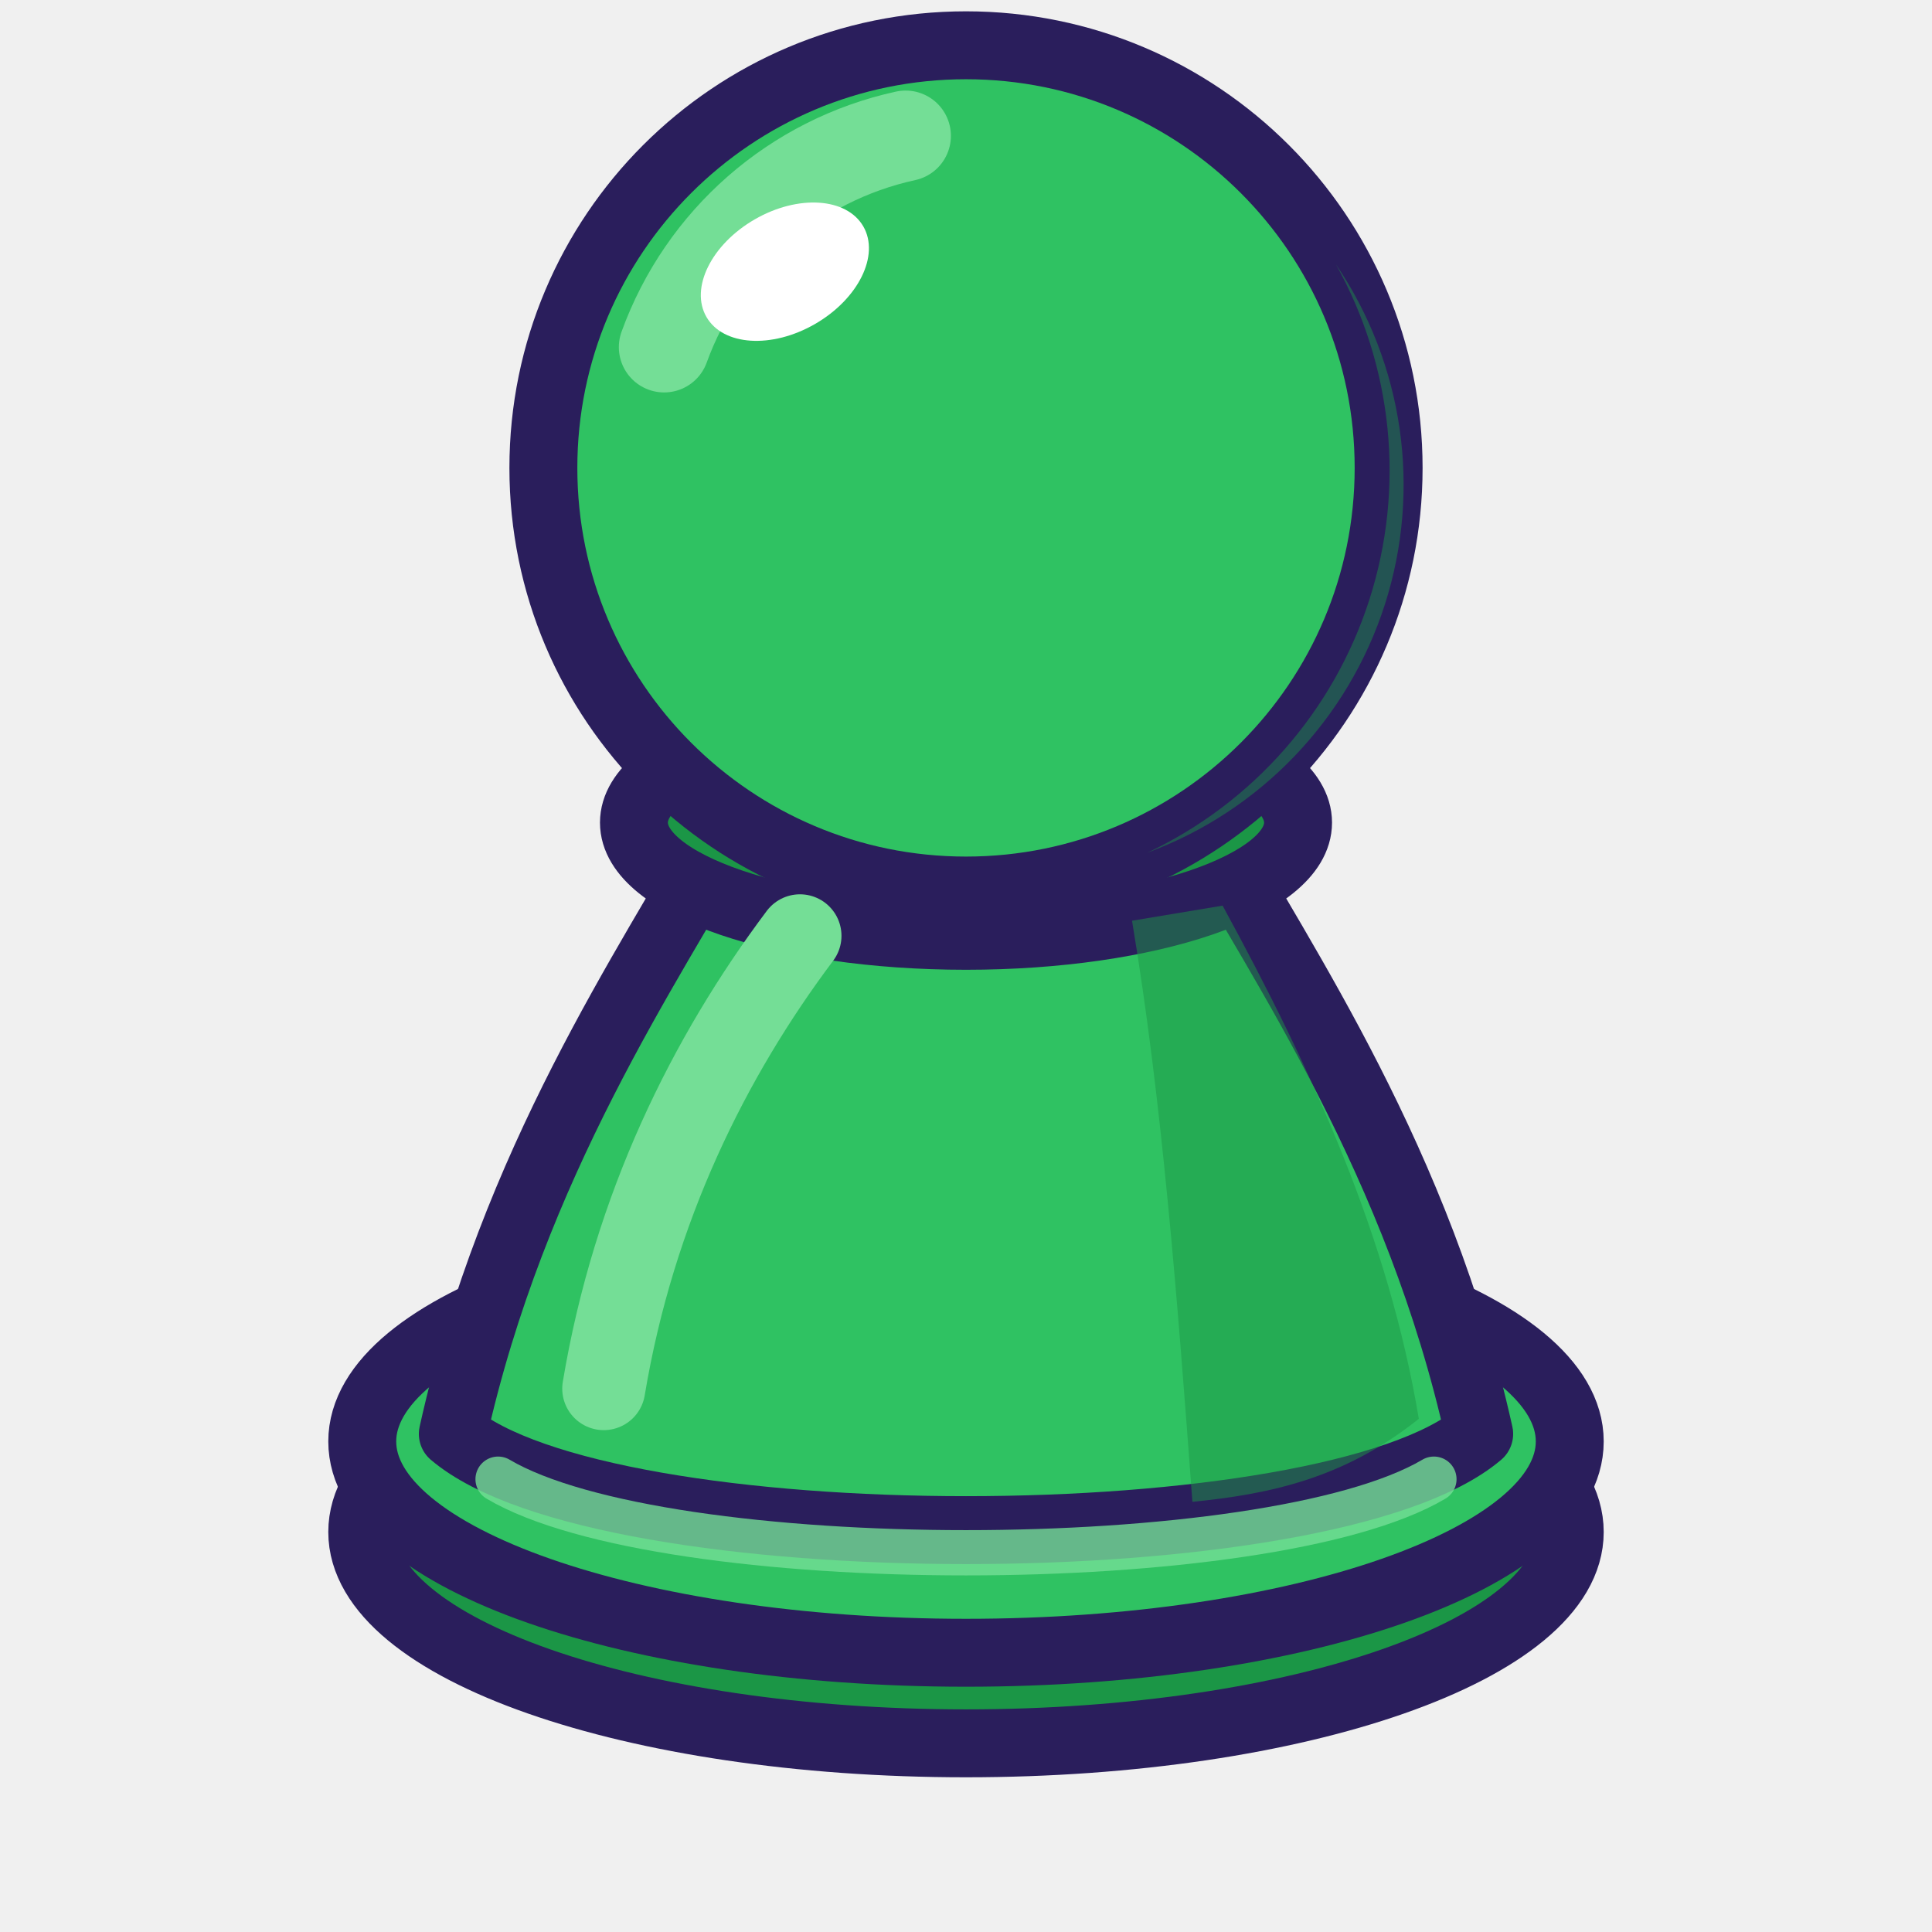
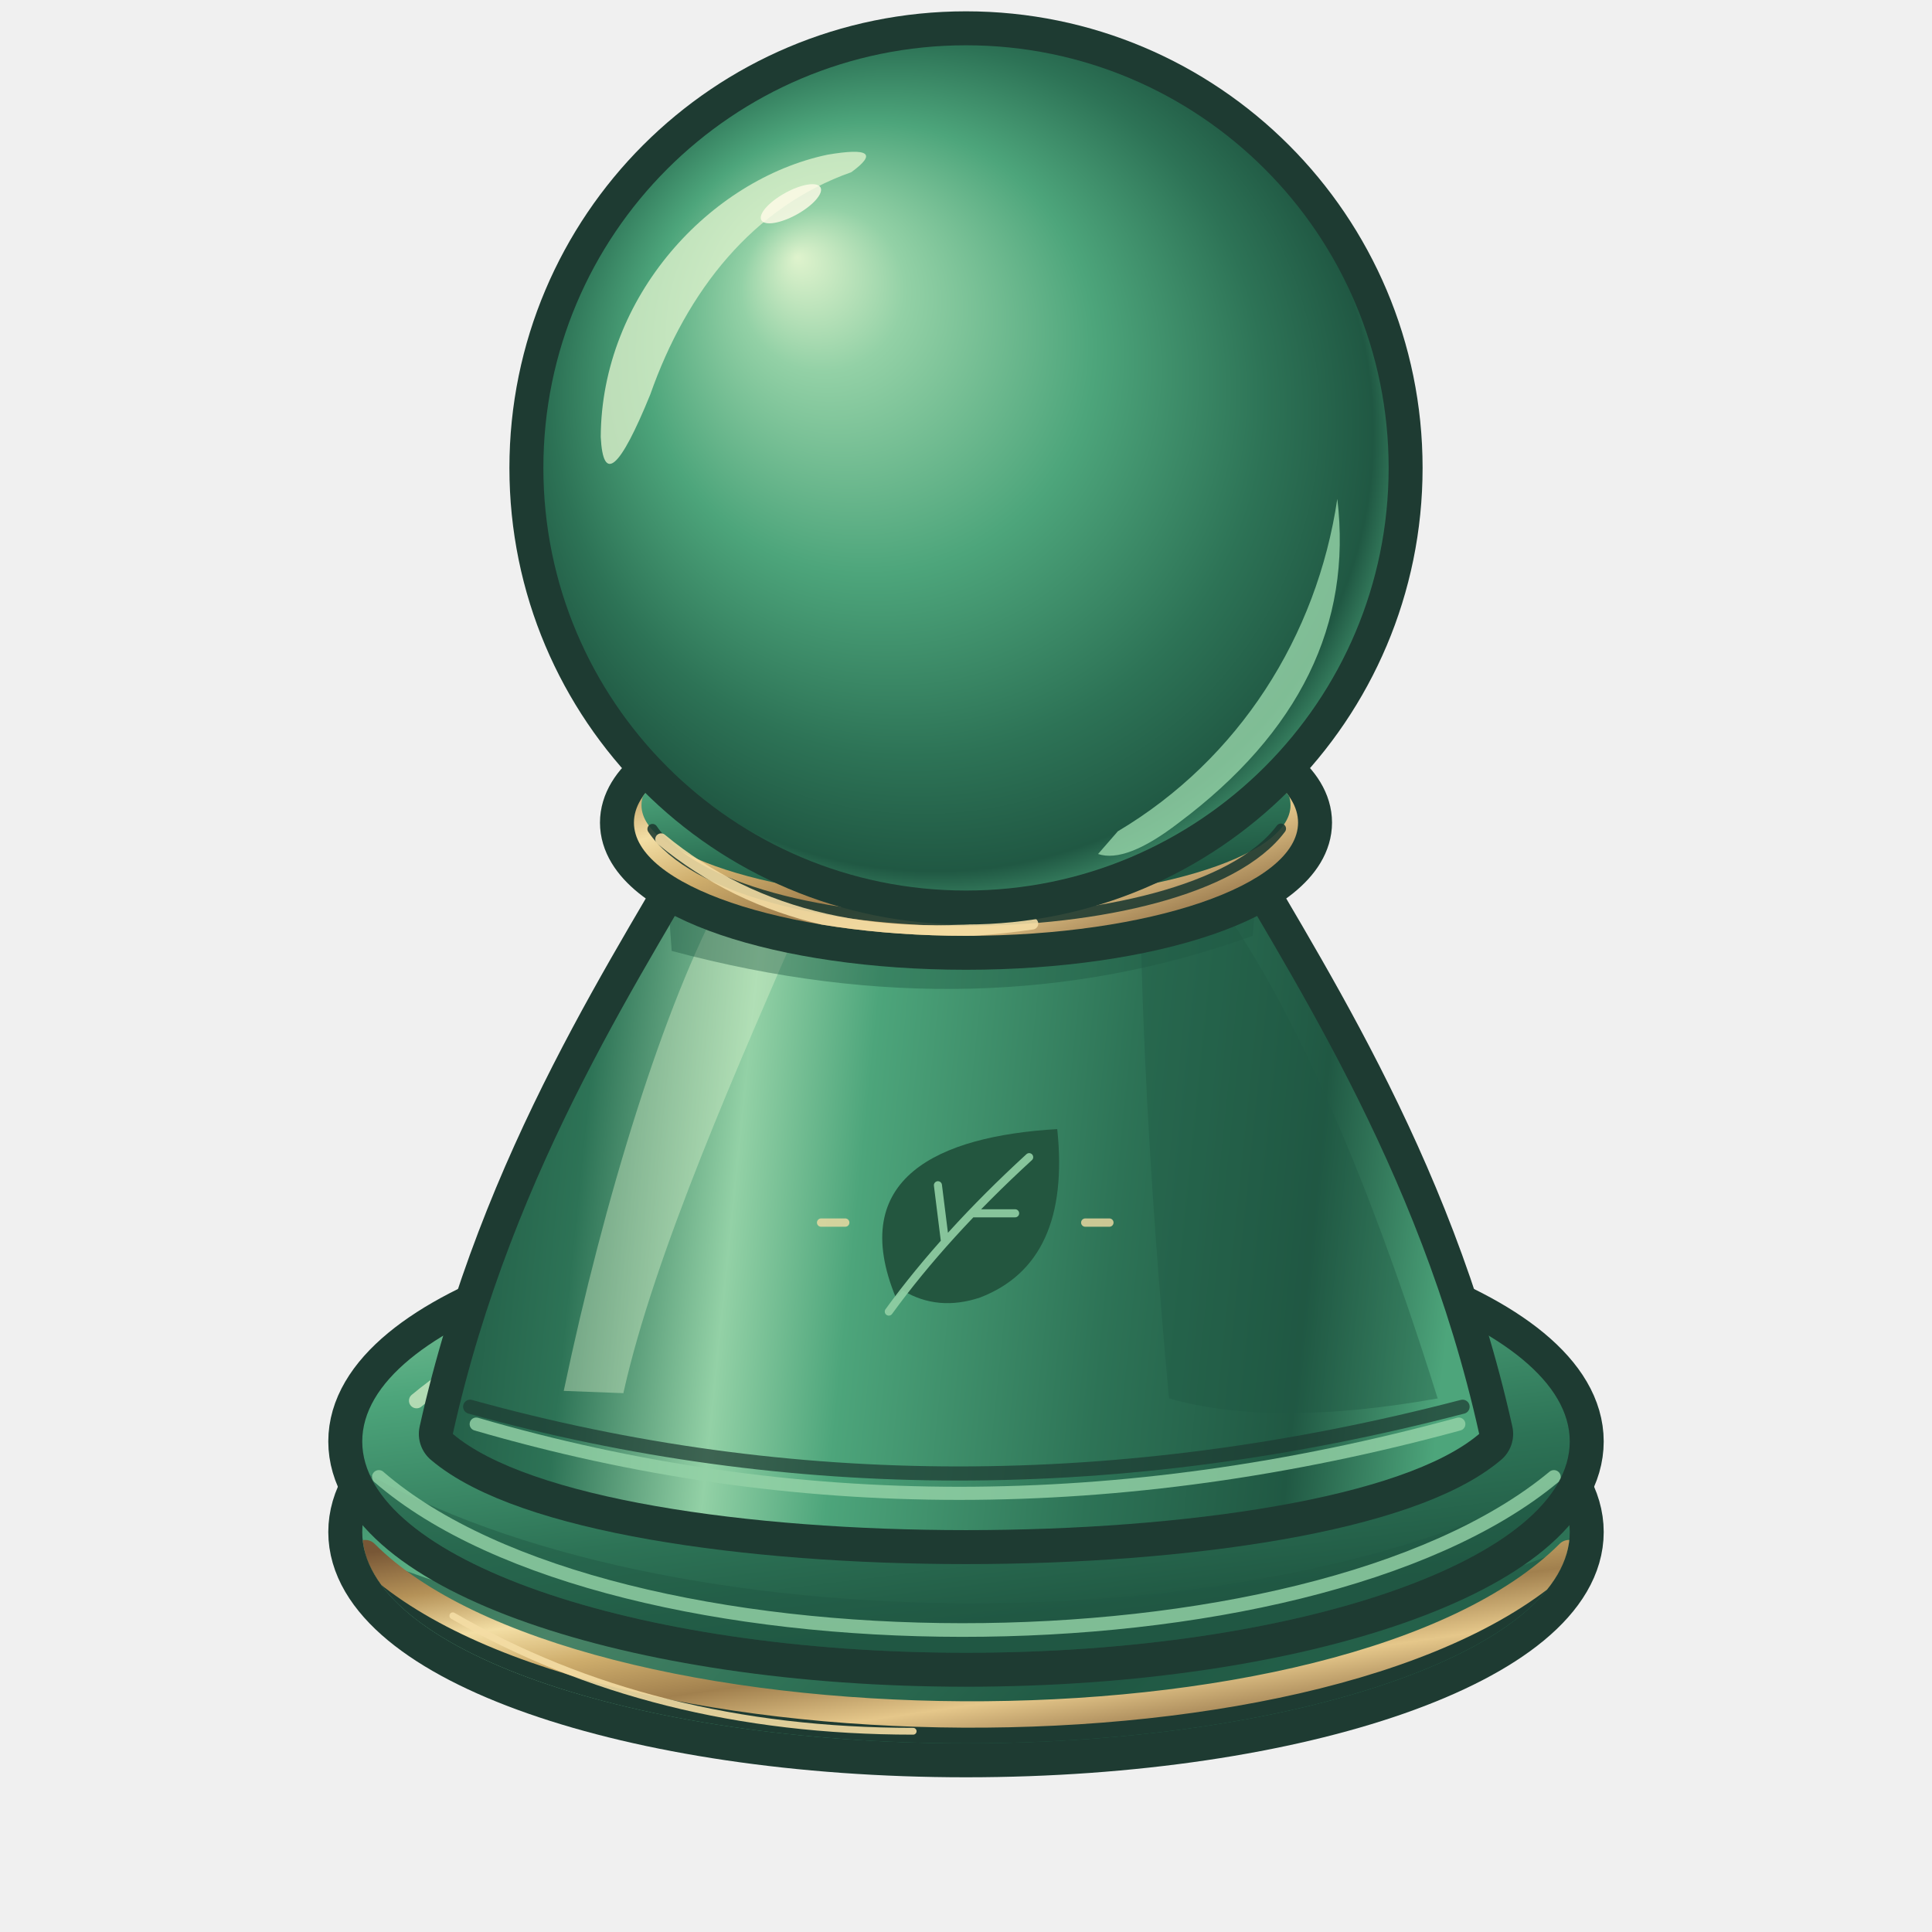
<svg xmlns="http://www.w3.org/2000/svg" viewBox="0 0 256 256" width="256" height="256">
-   <g stroke="#2A1E5C" stroke-width="9" stroke-linejoin="round" stroke-linecap="round">
-     <ellipse cx="128" cy="203" rx="80" ry="28" fill="#1B9646" />
-     <ellipse cx="128" cy="191" rx="80" ry="28" fill="#2FC262" />
-     <path d="M60 190C68 154 86 128 96 110H160C170 128 188 154 196 190C176 207 80 207 60 190Z" fill="#2FC262" />
-     <ellipse cx="128" cy="109" rx="44" ry="15" fill="#1B9646" />
-     <circle cx="128" cy="62" r="56" fill="#2FC262" />
+   <defs>
+     <linearGradient id="pawn-green-barrel" x1="0%" y1="15%" x2="100%" y2="22%">
+       <stop offset="0" stop-color="#205843" />
+       <stop offset="0.15" stop-color="#2D7356" />
+       <stop offset="0.3" stop-color="#93D1A6" />
+       <stop offset="0.42" stop-color="#4DA57B" />
+       <stop offset="0.67" stop-color="#2D7356" />
+       <stop offset="0.86" stop-color="#205843" />
+       <stop offset="1" stop-color="#4DA57B" />
+     </linearGradient>
+     <radialGradient id="pawn-green-dome" cx=".48" cy=".48" r=".57" fx=".30" fy=".25">
+       <stop offset="0" stop-color="#DFF3CD" />
+       <stop offset="0.17" stop-color="#93D1A6" />
+       <stop offset="0.47" stop-color="#4DA57B" />
+       <stop offset="0.74" stop-color="#2D7356" />
+       <stop offset="0.91" stop-color="#205843" />
+       <stop offset="1" stop-color="#4DA57B" />
+     </radialGradient>
+     <linearGradient id="pawn-green-foot" x1="0%" y1="0%" x2="100%" y2="35%">
+       <stop offset="0" stop-color="#205843" />
+       <stop offset="0.18" stop-color="#4DA57B" />
+       <stop offset="0.37" stop-color="#93D1A6" />
+       <stop offset="0.56" stop-color="#4DA57B" />
+       <stop offset="0.81" stop-color="#205843" />
+       <stop offset="1" stop-color="#2D7356" />
+     </linearGradient>
+     <linearGradient id="pawn-green-step" x1="0%" y1="0%" x2="35%" y2="100%">
+       <stop offset="0" stop-color="#93D1A6" />
+       <stop offset="0.36" stop-color="#4DA57B" />
+       <stop offset="0.73" stop-color="#2D7356" />
+       <stop offset="1" stop-color="#205843" />
+     </linearGradient>
+     <linearGradient id="pawn-green-brass" x1="0%" y1="0%" x2="95%" y2="88%">
+       <stop offset="0" stop-color="#785736" />
+       <stop offset="0.16" stop-color="#B59258" />
+       <stop offset="0.31" stop-color="#F3DEA4" />
+       <stop offset="0.45" stop-color="#CEAD6C" />
+       <stop offset="0.61" stop-color="#A1804E" />
+       <stop offset="0.78" stop-color="#E5C78A" />
+       <stop offset="1" stop-color="#87673F" />
+     </linearGradient>
+     <clipPath id="pawn-green-inside-0">
+       <ellipse rx="80" ry="28" cx="128" cy="203" />
+     </clipPath>
+     <clipPath id="pawn-green-inside-1">
+       <ellipse rx="80" ry="28" cx="128" cy="191" />
+     </clipPath>
+     <clipPath id="pawn-green-inside-2">
+       <path d="M60 190C68 154 86 128 96 110H160C170 128 188 154 196 190C176 207 80 207 60 190Z" />
+     </clipPath>
+     <clipPath id="pawn-green-inside-3">
+       <ellipse rx="44" ry="15" cx="128" cy="109" />
+     </clipPath>
+     <clipPath id="pawn-green-inside-4">
+       <circle cx="128" cy="62" r="56" />
+     </clipPath>
+   </defs>
+   <g stroke-linecap="round" stroke-linejoin="round">
+     <ellipse rx="80" ry="28" cx="128" cy="203" fill="url(#pawn-green-foot)" stroke="#1E3B32" stroke-width="9" paint-order="stroke fill" />
+     <g clip-path="url(#pawn-green-inside-0)">
+       <path d="M43 204Q128 239 213 203V232H42Z" fill="#205843" fill-opacity="0.64" />
+       <path d="M47.4 207.3C78.1 236.6 178.5 236.7 208.6 207.3" fill="none" stroke="#1E3B32" stroke-width="3.8" stroke-opacity="1" />
+       <path d="M48.4 205.8C76.1 233.6 178.6 235 207.9 205.8" fill="none" stroke="url(#pawn-green-brass)" stroke-width="3.5" stroke-opacity="1" />
+       <path d="M60 214.1Q86.4 229.4 121 229.4" fill="none" stroke="#F4DDA4" stroke-width="0.9" stroke-opacity="0.9" />
+     </g>
+     <ellipse rx="80" ry="28" cx="128" cy="191" fill="url(#pawn-green-step)" stroke="#1E3B32" stroke-width="9" paint-order="stroke fill" />
+     <g clip-path="url(#pawn-green-inside-1)">
+       <path d="M47.5 194.6C88 218.4 170 218.4 209.7 194.6L214 224H41Z" fill="#205843" fill-opacity="0.45" />
+       <path d="M50.2 195.7C81.3 222.66 173.2 222.84 205.9 195.7" fill="none" stroke="#93D1A6" stroke-width="1.81" stroke-opacity="0.83" />
+       <path d="M55.2 185.6Q72.6 171.2 99.4 170.3" fill="none" stroke="#DFF3CD" stroke-width="2.02" stroke-opacity="0.69" />
+     </g>
+     <path d="M60 190C68 154 86 128 96 110H160C170 128 188 154 196 190C176 207 80 207 60 190Z" fill="url(#pawn-green-barrel)" stroke="#1E3B32" stroke-width="9" paint-order="stroke fill" />
+     <g clip-path="url(#pawn-green-inside-2)">
+       <path d="M151 110Q151 143 154.9 185.3Q168.6 189.2 190.5 185.3Q174.1 133 156.3 113Z" fill="#205843" fill-opacity="0.39" />
+       <path d="M95.9 118.6Q101.0 120.5 106.7 120.7C98 140.7 86.7 166.1 82.6 184.6L74.7 184.3C80 159 88 133 95.9 118.6Z" fill="#DFF3CD" fill-opacity="0.39" />
+       <path d="M88 112Q128 119 167 111L166 124Q130 137 89 126Z" fill="#205843" fill-opacity="0.42" />
+       <path d="M62.3 186.4Q126 204.09 193.8 186.4" fill="none" stroke="#1E3B32" stroke-width="1.87" stroke-opacity="0.72" />
+       <path d="M63.1 188.7Q126 207.05 193.3 188.7" fill="none" stroke="#93D1A6" stroke-width="1.74" stroke-opacity="0.83" />
+       <g transform="translate(128 161.7) scale(.93)">
+         <path d="M-10 11C-17-6-4-12 13-13Q15 6 2 11Q-4 13-9 10Z" fill="#23563F" />
+         <path d="M-11 13Q-3 2 9-9M-3 3L-4-5M1-1L7-1" fill="none" stroke="#93D1A6" stroke-width="1.15" stroke-opacity="0.9" />
+       </g>
+       <path d="M112.0 162l-3.2 0m38.2 0l-3.2 0" fill="none" stroke="#F4DDA4" stroke-width="1.1" stroke-opacity="0.79" />
+     </g>
+     <ellipse rx="44" ry="15" cx="128" cy="109" fill="url(#pawn-green-brass)" stroke="#1E3B32" stroke-width="9" paint-order="stroke fill" />
+     <g clip-path="url(#pawn-green-inside-3)">
+       <ellipse cx="128" cy="106.7" rx="43" ry="12.7" fill="url(#pawn-green-step)" />
+       <path d="M86.46 109.85C97.4 126 157.5 126.17 169.73 109.8" fill="none" stroke="#1E3B32" stroke-width="1.35" stroke-opacity="0.89" />
+       <path d="M87.6 111.2Q106.5 126.86 136.8 122.39" fill="none" stroke="#F4DDA4" stroke-width="1.55" stroke-opacity="0.89" />
+       <path d="M92 105.1Q104.6 97.2 123.8 97.2" fill="none" stroke="#DFF3CD" stroke-width="1.54" stroke-opacity="0.81" />
+     </g>
+     <circle cx="128" cy="62" r="56" fill="url(#pawn-green-dome)" stroke="#1E3B32" stroke-width="9" paint-order="stroke fill" />
+     <g clip-path="url(#pawn-green-inside-4)">
+       <path d="M79.6 57.9C79.7 39.25 94.12 23.77 109.64 20.50Q117.93 19.09 112.8 22.82C99.80 27.4 91 38.52 86.17 52.26Q80.08 67.2 79.6 57.9Z" fill="#DFF3CD" fill-opacity="0.79" />
+       <path d="M148.12 110.15C164.16 100.61 174.5 84.3 177.2 66.1Q180.18 91.05 156.18 109.03Q149.2 114.4 145.5 113.16Z" fill="#93D1A6" fill-opacity="0.83" />
+       <ellipse cx="104.8" cy="27" rx="4.48" ry="1.62" fill="#FFFBE7" transform="rotate(-29 104.8 27)" fill-opacity="0.82" />
+     </g>
  </g>
-   <path d="M162 120C174 142 184 164 188 188C178 196 168 198 158 199C156 172 154 146 150 122Z" fill="#1B9646" opacity="0.5" />
-   <path d="M80 184C84 160 94 140 106 124" stroke="#74DE96" stroke-width="11" stroke-linecap="round" fill="none" />
-   <path d="M177 35A56 56 0 0 1 152 113A52 52 0 0 0 177 35Z" fill="#1B9646" opacity="0.45" />
-   <path d="M88 46A44 44 0 0 1 120 18" stroke="#74DE96" stroke-width="12" stroke-linecap="round" fill="none" />
-   <ellipse cx="104" cy="36" rx="12" ry="8" fill="#FFFFFF" transform="rotate(-30 104 36)" />
-   <path d="M66 196C88 209 168 209 190 196" stroke="#74DE96" stroke-width="6" stroke-linecap="round" fill="none" opacity="0.8" />
</svg>
